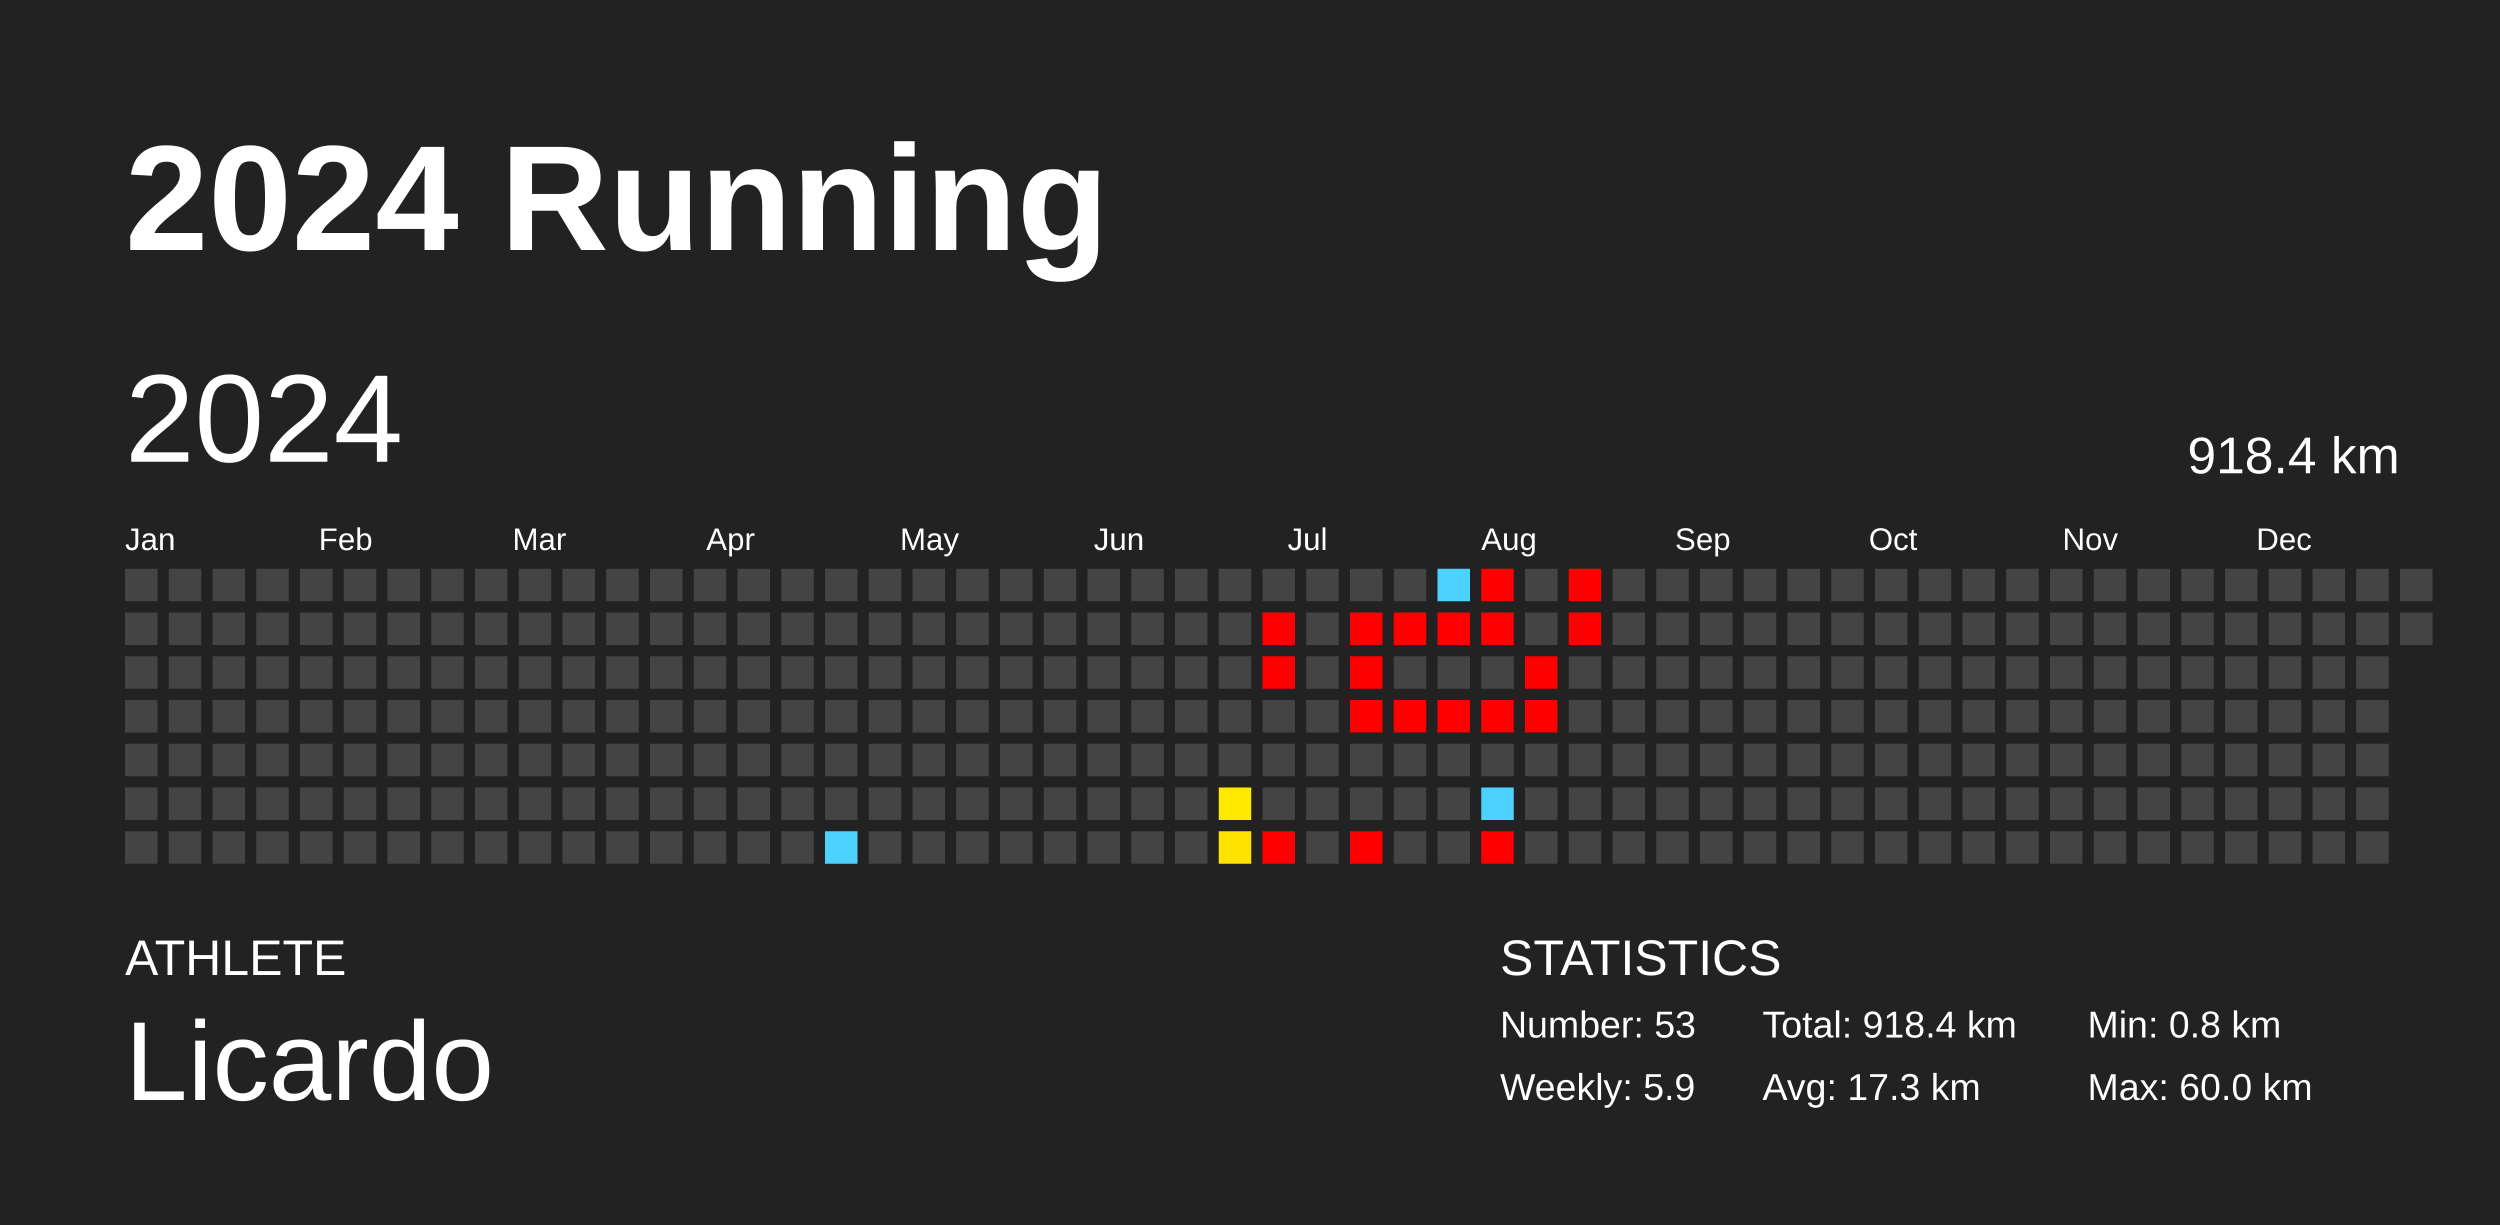
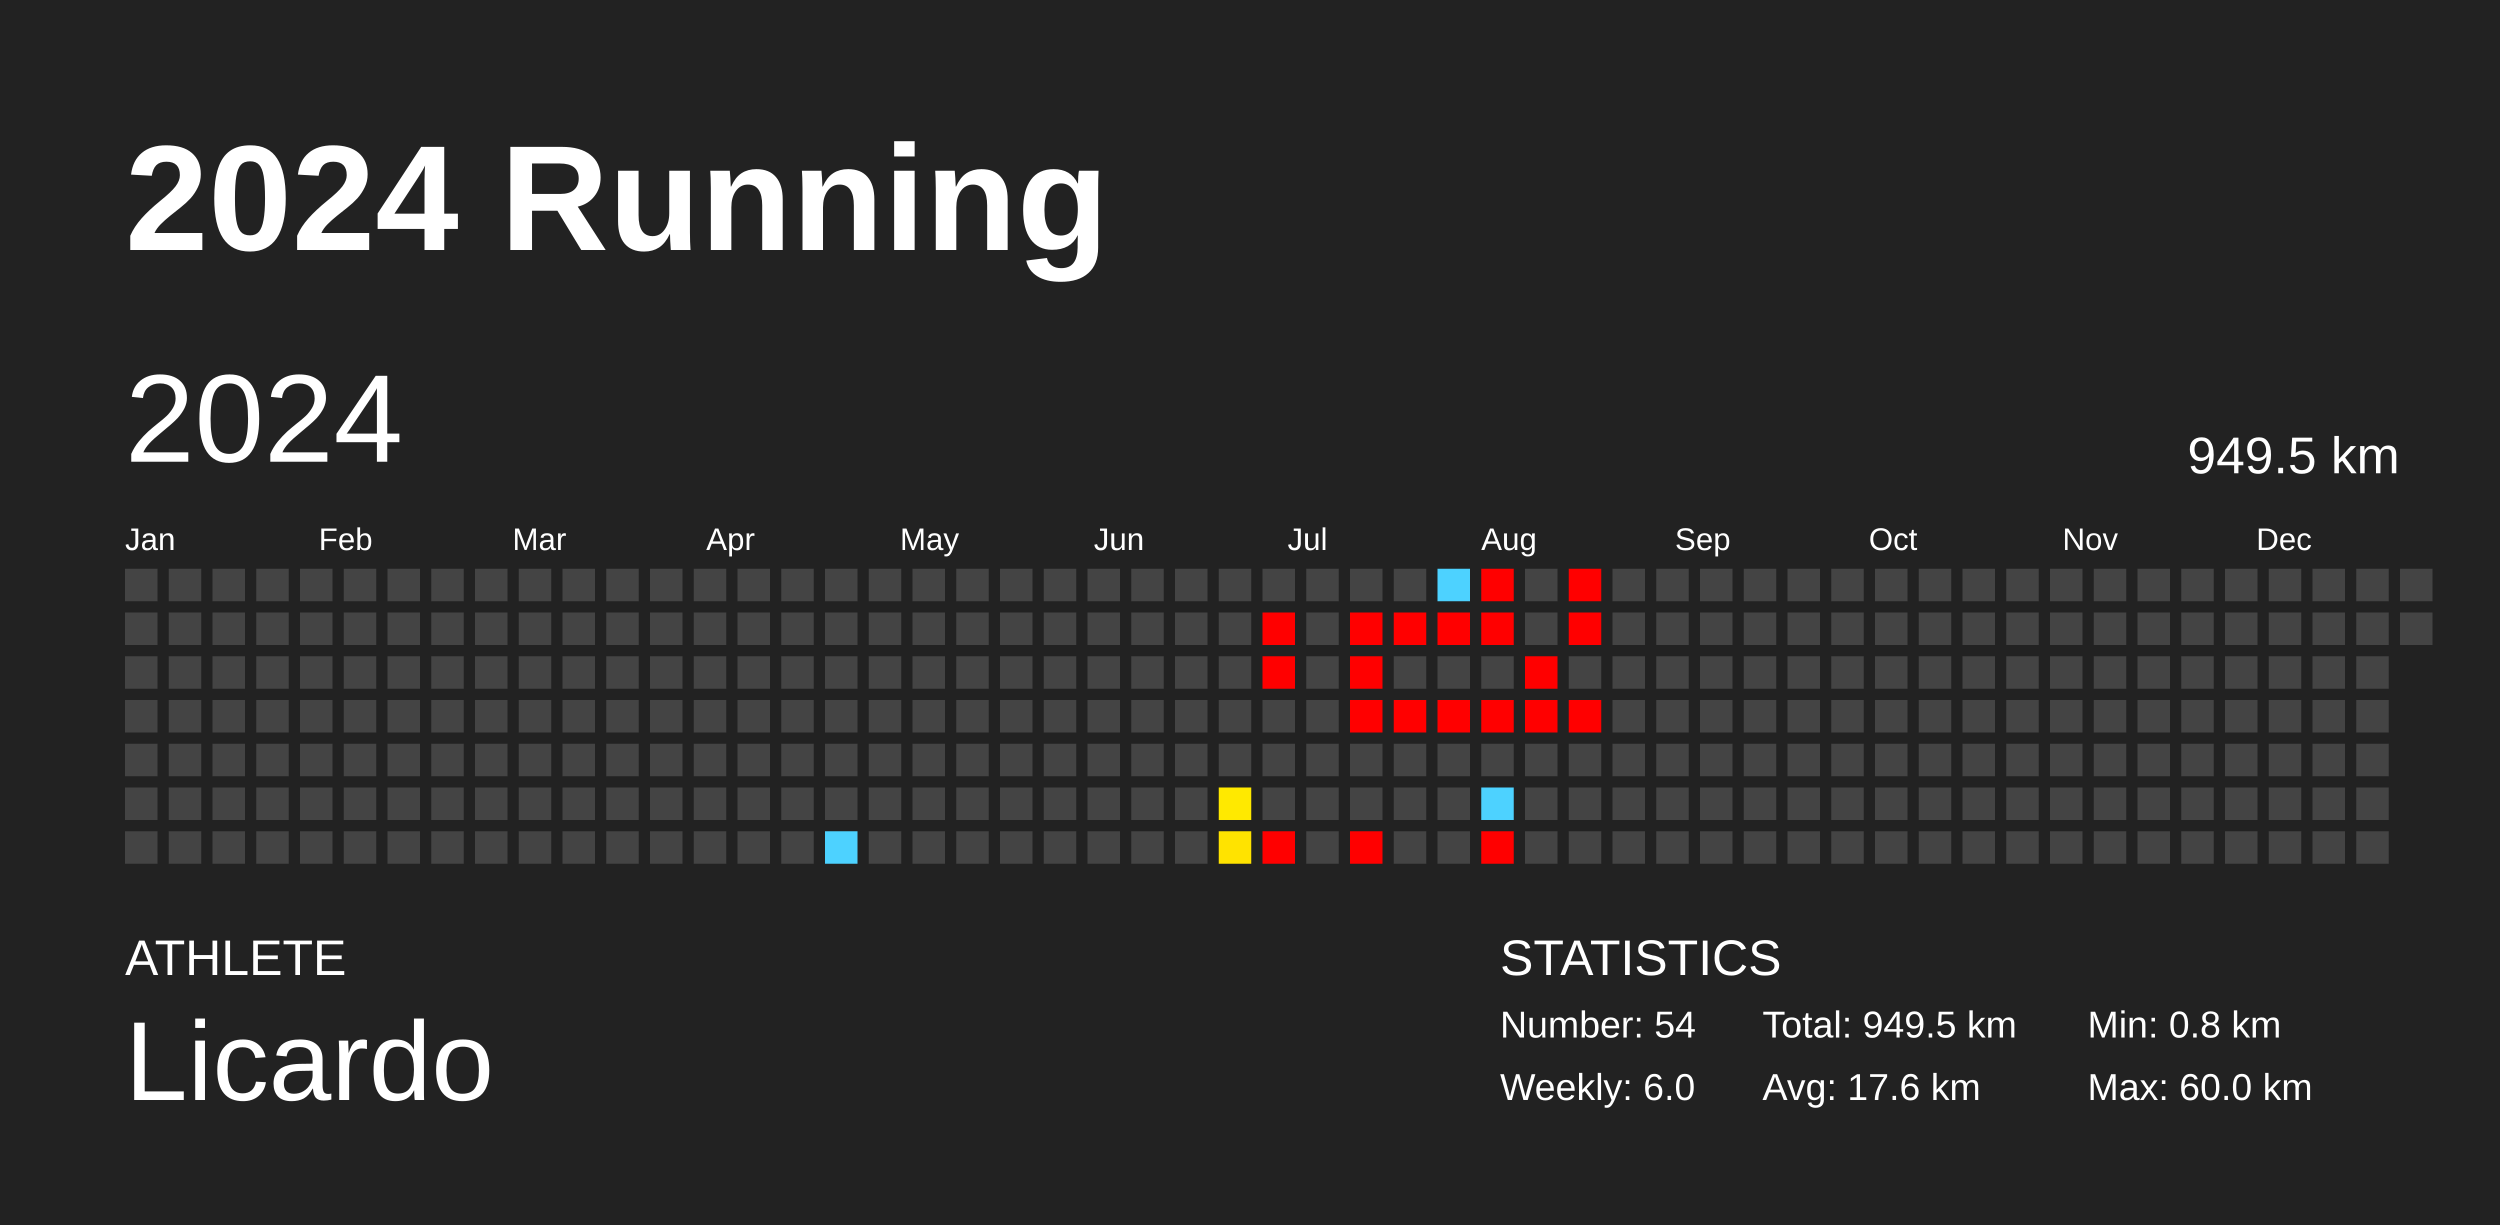
<svg xmlns="http://www.w3.org/2000/svg" baseProfile="full" height="98mm" version="1.1" viewBox="0,0,200,98" width="200mm">
  <defs />
  <rect fill="#222222" height="98" width="200" x="0" y="0" />
  <text fill="#FFFFFF" style="font-size:12px; font-family:Arial; font-weight:bold;" x="10" y="20">2024 Running</text>
  <text fill="#FFFFFF" style="font-size:4px; font-family:Arial" x="10" y="78">ATHLETE</text>
  <text fill="#FFFFFF" style="font-size:9px; font-family:Arial" x="10" y="88">Licardo</text>
  <text fill="#FFFFFF" style="font-size:4px; font-family:Arial" x="120" y="78">STATISTICS</text>
-   <text fill="#FFFFFF" style="font-size:3px; font-family:Arial" x="120" y="83">Number: 53</text>
-   <text fill="#FFFFFF" style="font-size:3px; font-family:Arial" x="120" y="88">Weekly: 5.9</text>
-   <text fill="#FFFFFF" style="font-size:3px; font-family:Arial" x="141" y="83">Total: 918.4 km</text>
-   <text fill="#FFFFFF" style="font-size:3px; font-family:Arial" x="141" y="88">Avg: 17.3 km</text>
+   <text fill="#FFFFFF" style="font-size:3px; font-family:Arial" x="120" y="83">Number: 54</text>
+   <text fill="#FFFFFF" style="font-size:3px; font-family:Arial" x="120" y="88">Weekly: 6.0</text>
+   <text fill="#FFFFFF" style="font-size:3px; font-family:Arial" x="141" y="83">Total: 949.5 km</text>
+   <text fill="#FFFFFF" style="font-size:3px; font-family:Arial" x="141" y="88">Avg: 17.6 km</text>
  <text fill="#FFFFFF" style="font-size:3px; font-family:Arial" x="167" y="83">Min: 0.8 km</text>
  <text fill="#FFFFFF" style="font-size:3px; font-family:Arial" x="167" y="88">Max: 60.0 km</text>
  <text dominant-baseline="hanging" fill="#FFFFFF" style="font-size:10.0px; font-family:Arial;" x="10" y="30">2024</text>
-   <text dominant-baseline="hanging" fill="#FFFFFF" style="font-size:4.125px; font-family:Arial;" x="175" y="35">918.4 km</text>
+   <text dominant-baseline="hanging" fill="#FFFFFF" style="font-size:4.125px; font-family:Arial;" x="175" y="35">949.5 km</text>
  <text fill="#FFFFFF" style="font-size:2.5px; font-family:Arial" x="10.0" y="44">Jan</text>
  <text fill="#FFFFFF" style="font-size:2.5px; font-family:Arial" x="25.5" y="44">Feb</text>
  <text fill="#FFFFFF" style="font-size:2.5px; font-family:Arial" x="41.0" y="44">Mar</text>
  <text fill="#FFFFFF" style="font-size:2.5px; font-family:Arial" x="56.5" y="44">Apr</text>
  <text fill="#FFFFFF" style="font-size:2.5px; font-family:Arial" x="72.0" y="44">May</text>
  <text fill="#FFFFFF" style="font-size:2.5px; font-family:Arial" x="87.5" y="44">Jun</text>
  <text fill="#FFFFFF" style="font-size:2.5px; font-family:Arial" x="103.0" y="44">Jul</text>
  <text fill="#FFFFFF" style="font-size:2.5px; font-family:Arial" x="118.5" y="44">Aug</text>
  <text fill="#FFFFFF" style="font-size:2.5px; font-family:Arial" x="134.0" y="44">Sep</text>
  <text fill="#FFFFFF" style="font-size:2.5px; font-family:Arial" x="149.5" y="44">Oct</text>
  <text fill="#FFFFFF" style="font-size:2.5px; font-family:Arial" x="165.0" y="44">Nov</text>
  <text fill="#FFFFFF" style="font-size:2.5px; font-family:Arial" x="180.5" y="44">Dec</text>
  <rect fill="#444444" height="2.6" width="2.6" x="10.0" y="45.5" />
  <rect fill="#444444" height="2.6" width="2.6" x="10.0" y="49.0" />
  <rect fill="#444444" height="2.6" width="2.6" x="10.0" y="52.5" />
  <rect fill="#444444" height="2.6" width="2.6" x="10.0" y="56.0" />
  <rect fill="#444444" height="2.6" width="2.6" x="10.0" y="59.5" />
  <rect fill="#444444" height="2.6" width="2.6" x="10.0" y="63.0" />
  <rect fill="#444444" height="2.6" width="2.6" x="10.0" y="66.5" />
  <rect fill="#444444" height="2.6" width="2.6" x="13.5" y="45.5" />
  <rect fill="#444444" height="2.6" width="2.6" x="13.5" y="49.0" />
  <rect fill="#444444" height="2.6" width="2.6" x="13.5" y="52.5" />
  <rect fill="#444444" height="2.6" width="2.6" x="13.5" y="56.0" />
  <rect fill="#444444" height="2.6" width="2.6" x="13.5" y="59.5" />
  <rect fill="#444444" height="2.6" width="2.6" x="13.5" y="63.0" />
  <rect fill="#444444" height="2.6" width="2.6" x="13.5" y="66.5" />
  <rect fill="#444444" height="2.6" width="2.6" x="17.0" y="45.5" />
  <rect fill="#444444" height="2.6" width="2.6" x="17.0" y="49.0" />
  <rect fill="#444444" height="2.6" width="2.6" x="17.0" y="52.5" />
  <rect fill="#444444" height="2.6" width="2.6" x="17.0" y="56.0" />
  <rect fill="#444444" height="2.6" width="2.6" x="17.0" y="59.5" />
  <rect fill="#444444" height="2.6" width="2.6" x="17.0" y="63.0" />
  <rect fill="#444444" height="2.6" width="2.6" x="17.0" y="66.5" />
  <rect fill="#444444" height="2.6" width="2.6" x="20.5" y="45.5" />
  <rect fill="#444444" height="2.6" width="2.6" x="20.5" y="49.0" />
  <rect fill="#444444" height="2.6" width="2.6" x="20.5" y="52.5" />
  <rect fill="#444444" height="2.6" width="2.6" x="20.5" y="56.0" />
  <rect fill="#444444" height="2.6" width="2.6" x="20.5" y="59.5" />
  <rect fill="#444444" height="2.6" width="2.6" x="20.5" y="63.0" />
  <rect fill="#444444" height="2.6" width="2.6" x="20.5" y="66.5" />
  <rect fill="#444444" height="2.6" width="2.6" x="24.0" y="45.5" />
  <rect fill="#444444" height="2.6" width="2.6" x="24.0" y="49.0" />
  <rect fill="#444444" height="2.6" width="2.6" x="24.0" y="52.5" />
  <rect fill="#444444" height="2.6" width="2.6" x="24.0" y="56.0" />
  <rect fill="#444444" height="2.6" width="2.6" x="24.0" y="59.5" />
  <rect fill="#444444" height="2.6" width="2.6" x="24.0" y="63.0" />
  <rect fill="#444444" height="2.6" width="2.6" x="24.0" y="66.5" />
  <rect fill="#444444" height="2.6" width="2.6" x="27.5" y="45.5" />
  <rect fill="#444444" height="2.6" width="2.6" x="27.5" y="49.0" />
  <rect fill="#444444" height="2.6" width="2.6" x="27.5" y="52.5" />
  <rect fill="#444444" height="2.6" width="2.6" x="27.5" y="56.0" />
  <rect fill="#444444" height="2.6" width="2.6" x="27.5" y="59.5" />
  <rect fill="#444444" height="2.6" width="2.6" x="27.5" y="63.0" />
  <rect fill="#444444" height="2.6" width="2.6" x="27.5" y="66.5" />
  <rect fill="#444444" height="2.6" width="2.6" x="31.0" y="45.5" />
  <rect fill="#444444" height="2.6" width="2.6" x="31.0" y="49.0" />
  <rect fill="#444444" height="2.6" width="2.6" x="31.0" y="52.5" />
  <rect fill="#444444" height="2.6" width="2.6" x="31.0" y="56.0" />
  <rect fill="#444444" height="2.6" width="2.6" x="31.0" y="59.5" />
  <rect fill="#444444" height="2.6" width="2.6" x="31.0" y="63.0" />
  <rect fill="#444444" height="2.6" width="2.6" x="31.0" y="66.5" />
  <rect fill="#444444" height="2.6" width="2.6" x="34.5" y="45.5" />
  <rect fill="#444444" height="2.6" width="2.6" x="34.5" y="49.0" />
  <rect fill="#444444" height="2.6" width="2.6" x="34.5" y="52.5" />
  <rect fill="#444444" height="2.6" width="2.6" x="34.5" y="56.0" />
  <rect fill="#444444" height="2.6" width="2.6" x="34.5" y="59.5" />
  <rect fill="#444444" height="2.6" width="2.6" x="34.5" y="63.0" />
  <rect fill="#444444" height="2.6" width="2.6" x="34.5" y="66.5" />
  <rect fill="#444444" height="2.6" width="2.6" x="38.0" y="45.5" />
  <rect fill="#444444" height="2.6" width="2.6" x="38.0" y="49.0" />
  <rect fill="#444444" height="2.6" width="2.6" x="38.0" y="52.5" />
  <rect fill="#444444" height="2.6" width="2.6" x="38.0" y="56.0" />
  <rect fill="#444444" height="2.6" width="2.6" x="38.0" y="59.5" />
  <rect fill="#444444" height="2.6" width="2.6" x="38.0" y="63.0" />
  <rect fill="#444444" height="2.6" width="2.6" x="38.0" y="66.5" />
  <rect fill="#444444" height="2.6" width="2.6" x="41.5" y="45.5" />
  <rect fill="#444444" height="2.6" width="2.6" x="41.5" y="49.0" />
  <rect fill="#444444" height="2.6" width="2.6" x="41.5" y="52.5" />
  <rect fill="#444444" height="2.6" width="2.6" x="41.5" y="56.0" />
  <rect fill="#444444" height="2.6" width="2.6" x="41.5" y="59.5" />
  <rect fill="#444444" height="2.6" width="2.6" x="41.5" y="63.0" />
  <rect fill="#444444" height="2.6" width="2.6" x="41.5" y="66.5" />
  <rect fill="#444444" height="2.6" width="2.6" x="45.0" y="45.5" />
  <rect fill="#444444" height="2.6" width="2.6" x="45.0" y="49.0" />
  <rect fill="#444444" height="2.6" width="2.6" x="45.0" y="52.5" />
  <rect fill="#444444" height="2.6" width="2.6" x="45.0" y="56.0" />
  <rect fill="#444444" height="2.6" width="2.6" x="45.0" y="59.5" />
  <rect fill="#444444" height="2.6" width="2.6" x="45.0" y="63.0" />
  <rect fill="#444444" height="2.6" width="2.6" x="45.0" y="66.5" />
  <rect fill="#444444" height="2.6" width="2.6" x="48.5" y="45.5" />
  <rect fill="#444444" height="2.6" width="2.6" x="48.5" y="49.0" />
  <rect fill="#444444" height="2.6" width="2.6" x="48.5" y="52.5" />
  <rect fill="#444444" height="2.6" width="2.6" x="48.5" y="56.0" />
  <rect fill="#444444" height="2.6" width="2.6" x="48.5" y="59.5" />
  <rect fill="#444444" height="2.6" width="2.6" x="48.5" y="63.0" />
  <rect fill="#444444" height="2.6" width="2.6" x="48.5" y="66.5" />
  <rect fill="#444444" height="2.6" width="2.6" x="52.0" y="45.5" />
  <rect fill="#444444" height="2.6" width="2.6" x="52.0" y="49.0" />
  <rect fill="#444444" height="2.6" width="2.6" x="52.0" y="52.5" />
  <rect fill="#444444" height="2.6" width="2.6" x="52.0" y="56.0" />
  <rect fill="#444444" height="2.6" width="2.6" x="52.0" y="59.5" />
  <rect fill="#444444" height="2.6" width="2.6" x="52.0" y="63.0" />
  <rect fill="#444444" height="2.6" width="2.6" x="52.0" y="66.5" />
  <rect fill="#444444" height="2.6" width="2.6" x="55.5" y="45.5" />
  <rect fill="#444444" height="2.6" width="2.6" x="55.5" y="49.0" />
  <rect fill="#444444" height="2.6" width="2.6" x="55.5" y="52.5" />
  <rect fill="#444444" height="2.6" width="2.6" x="55.5" y="56.0" />
  <rect fill="#444444" height="2.6" width="2.6" x="55.5" y="59.5" />
  <rect fill="#444444" height="2.6" width="2.6" x="55.5" y="63.0" />
  <rect fill="#444444" height="2.6" width="2.6" x="55.5" y="66.5" />
  <rect fill="#444444" height="2.6" width="2.6" x="59.0" y="45.5" />
  <rect fill="#444444" height="2.6" width="2.6" x="59.0" y="49.0" />
  <rect fill="#444444" height="2.6" width="2.6" x="59.0" y="52.5" />
  <rect fill="#444444" height="2.6" width="2.6" x="59.0" y="56.0" />
  <rect fill="#444444" height="2.6" width="2.6" x="59.0" y="59.5" />
  <rect fill="#444444" height="2.6" width="2.6" x="59.0" y="63.0" />
  <rect fill="#444444" height="2.6" width="2.6" x="59.0" y="66.5" />
  <rect fill="#444444" height="2.6" width="2.6" x="62.5" y="45.5" />
  <rect fill="#444444" height="2.6" width="2.6" x="62.5" y="49.0" />
  <rect fill="#444444" height="2.6" width="2.6" x="62.5" y="52.5" />
  <rect fill="#444444" height="2.6" width="2.6" x="62.5" y="56.0" />
  <rect fill="#444444" height="2.6" width="2.6" x="62.5" y="59.5" />
  <rect fill="#444444" height="2.6" width="2.6" x="62.5" y="63.0" />
  <rect fill="#444444" height="2.6" width="2.6" x="62.5" y="66.5" />
  <rect fill="#444444" height="2.6" width="2.6" x="66.0" y="45.5" />
  <rect fill="#444444" height="2.6" width="2.6" x="66.0" y="49.0" />
  <rect fill="#444444" height="2.6" width="2.6" x="66.0" y="52.5" />
  <rect fill="#444444" height="2.6" width="2.6" x="66.0" y="56.0" />
  <rect fill="#444444" height="2.6" width="2.6" x="66.0" y="59.5" />
  <rect fill="#444444" height="2.6" width="2.6" x="66.0" y="63.0" />
  <rect fill="#4dd2ff" height="2.6" width="2.6" x="66.0" y="66.5" />
  <rect fill="#444444" height="2.6" width="2.6" x="69.5" y="45.5" />
  <rect fill="#444444" height="2.6" width="2.6" x="69.5" y="49.0" />
  <rect fill="#444444" height="2.6" width="2.6" x="69.5" y="52.5" />
  <rect fill="#444444" height="2.6" width="2.6" x="69.5" y="56.0" />
  <rect fill="#444444" height="2.6" width="2.6" x="69.5" y="59.5" />
  <rect fill="#444444" height="2.6" width="2.6" x="69.5" y="63.0" />
  <rect fill="#444444" height="2.6" width="2.6" x="69.5" y="66.5" />
  <rect fill="#444444" height="2.6" width="2.6" x="73.0" y="45.5" />
  <rect fill="#444444" height="2.6" width="2.6" x="73.0" y="49.0" />
  <rect fill="#444444" height="2.6" width="2.6" x="73.0" y="52.5" />
  <rect fill="#444444" height="2.6" width="2.6" x="73.0" y="56.0" />
  <rect fill="#444444" height="2.6" width="2.6" x="73.0" y="59.5" />
  <rect fill="#444444" height="2.6" width="2.6" x="73.0" y="63.0" />
  <rect fill="#444444" height="2.6" width="2.6" x="73.0" y="66.5" />
  <rect fill="#444444" height="2.6" width="2.6" x="76.5" y="45.5" />
  <rect fill="#444444" height="2.6" width="2.6" x="76.5" y="49.0" />
  <rect fill="#444444" height="2.6" width="2.6" x="76.5" y="52.5" />
  <rect fill="#444444" height="2.6" width="2.6" x="76.5" y="56.0" />
  <rect fill="#444444" height="2.6" width="2.6" x="76.5" y="59.5" />
  <rect fill="#444444" height="2.6" width="2.6" x="76.5" y="63.0" />
  <rect fill="#444444" height="2.6" width="2.6" x="76.5" y="66.5" />
  <rect fill="#444444" height="2.6" width="2.6" x="80.0" y="45.5" />
  <rect fill="#444444" height="2.6" width="2.6" x="80.0" y="49.0" />
  <rect fill="#444444" height="2.6" width="2.6" x="80.0" y="52.5" />
  <rect fill="#444444" height="2.6" width="2.6" x="80.0" y="56.0" />
  <rect fill="#444444" height="2.6" width="2.6" x="80.0" y="59.5" />
  <rect fill="#444444" height="2.6" width="2.6" x="80.0" y="63.0" />
  <rect fill="#444444" height="2.6" width="2.6" x="80.0" y="66.5" />
  <rect fill="#444444" height="2.6" width="2.6" x="83.5" y="45.5" />
  <rect fill="#444444" height="2.6" width="2.6" x="83.5" y="49.0" />
  <rect fill="#444444" height="2.6" width="2.6" x="83.5" y="52.5" />
  <rect fill="#444444" height="2.6" width="2.6" x="83.5" y="56.0" />
  <rect fill="#444444" height="2.6" width="2.6" x="83.5" y="59.5" />
  <rect fill="#444444" height="2.6" width="2.6" x="83.5" y="63.0" />
  <rect fill="#444444" height="2.6" width="2.6" x="83.5" y="66.5" />
  <rect fill="#444444" height="2.6" width="2.6" x="87.0" y="45.5" />
  <rect fill="#444444" height="2.6" width="2.6" x="87.0" y="49.0" />
  <rect fill="#444444" height="2.6" width="2.6" x="87.0" y="52.5" />
  <rect fill="#444444" height="2.6" width="2.6" x="87.0" y="56.0" />
  <rect fill="#444444" height="2.6" width="2.6" x="87.0" y="59.5" />
  <rect fill="#444444" height="2.6" width="2.6" x="87.0" y="63.0" />
  <rect fill="#444444" height="2.6" width="2.6" x="87.0" y="66.5" />
  <rect fill="#444444" height="2.6" width="2.6" x="90.5" y="45.5" />
  <rect fill="#444444" height="2.6" width="2.6" x="90.5" y="49.0" />
  <rect fill="#444444" height="2.6" width="2.6" x="90.5" y="52.5" />
  <rect fill="#444444" height="2.6" width="2.6" x="90.5" y="56.0" />
  <rect fill="#444444" height="2.6" width="2.6" x="90.5" y="59.5" />
  <rect fill="#444444" height="2.6" width="2.6" x="90.5" y="63.0" />
  <rect fill="#444444" height="2.6" width="2.6" x="90.5" y="66.5" />
  <rect fill="#444444" height="2.6" width="2.6" x="94.0" y="45.5" />
  <rect fill="#444444" height="2.6" width="2.6" x="94.0" y="49.0" />
  <rect fill="#444444" height="2.6" width="2.6" x="94.0" y="52.5" />
  <rect fill="#444444" height="2.6" width="2.6" x="94.0" y="56.0" />
  <rect fill="#444444" height="2.6" width="2.6" x="94.0" y="59.5" />
  <rect fill="#444444" height="2.6" width="2.6" x="94.0" y="63.0" />
  <rect fill="#444444" height="2.6" width="2.6" x="94.0" y="66.5" />
  <rect fill="#444444" height="2.6" width="2.6" x="97.5" y="45.5" />
  <rect fill="#444444" height="2.6" width="2.6" x="97.5" y="49.0" />
  <rect fill="#444444" height="2.6" width="2.6" x="97.5" y="52.5" />
  <rect fill="#444444" height="2.6" width="2.6" x="97.5" y="56.0" />
  <rect fill="#444444" height="2.6" width="2.6" x="97.5" y="59.5" />
  <rect fill="#ffe900" height="2.6" width="2.6" x="97.5" y="63.0" />
  <rect fill="#ffe300" height="2.6" width="2.6" x="97.5" y="66.5" />
  <rect fill="#444444" height="2.6" width="2.6" x="101.0" y="45.5" />
  <rect fill="red" height="2.6" width="2.6" x="101.0" y="49.0" />
  <rect fill="red" height="2.6" width="2.6" x="101.0" y="52.5" />
  <rect fill="#444444" height="2.6" width="2.6" x="101.0" y="56.0" />
  <rect fill="#444444" height="2.6" width="2.6" x="101.0" y="59.5" />
  <rect fill="#444444" height="2.6" width="2.6" x="101.0" y="63.0" />
  <rect fill="red" height="2.6" width="2.6" x="101.0" y="66.5" />
  <rect fill="#444444" height="2.6" width="2.6" x="104.5" y="45.5" />
  <rect fill="#444444" height="2.6" width="2.6" x="104.5" y="49.0" />
  <rect fill="#444444" height="2.6" width="2.6" x="104.5" y="52.5" />
  <rect fill="#444444" height="2.6" width="2.6" x="104.5" y="56.0" />
  <rect fill="#444444" height="2.6" width="2.6" x="104.5" y="59.5" />
  <rect fill="#444444" height="2.6" width="2.6" x="104.5" y="63.0" />
  <rect fill="#444444" height="2.6" width="2.6" x="104.5" y="66.5" />
  <rect fill="#444444" height="2.6" width="2.6" x="108.0" y="45.5" />
  <rect fill="red" height="2.6" width="2.6" x="108.0" y="49.0" />
  <rect fill="red" height="2.6" width="2.6" x="108.0" y="52.5" />
  <rect fill="red" height="2.6" width="2.6" x="108.0" y="56.0" />
  <rect fill="#444444" height="2.6" width="2.6" x="108.0" y="59.5" />
  <rect fill="#444444" height="2.6" width="2.6" x="108.0" y="63.0" />
  <rect fill="red" height="2.6" width="2.6" x="108.0" y="66.5" />
  <rect fill="#444444" height="2.6" width="2.6" x="111.5" y="45.5" />
  <rect fill="red" height="2.6" width="2.6" x="111.5" y="49.0" />
  <rect fill="#444444" height="2.6" width="2.6" x="111.5" y="52.5" />
  <rect fill="red" height="2.6" width="2.6" x="111.5" y="56.0" />
  <rect fill="#444444" height="2.6" width="2.6" x="111.5" y="59.5" />
  <rect fill="#444444" height="2.6" width="2.6" x="111.5" y="63.0" />
  <rect fill="#444444" height="2.6" width="2.6" x="111.5" y="66.5" />
  <rect fill="#4dd2ff" height="2.6" width="2.6" x="115.0" y="45.5" />
  <rect fill="red" height="2.6" width="2.6" x="115.0" y="49.0" />
  <rect fill="#444444" height="2.6" width="2.6" x="115.0" y="52.5" />
  <rect fill="red" height="2.6" width="2.6" x="115.0" y="56.0" />
  <rect fill="#444444" height="2.6" width="2.6" x="115.0" y="59.5" />
  <rect fill="#444444" height="2.6" width="2.6" x="115.0" y="63.0" />
  <rect fill="#444444" height="2.6" width="2.6" x="115.0" y="66.5" />
  <rect fill="red" height="2.6" width="2.6" x="118.5" y="45.5" />
  <rect fill="red" height="2.6" width="2.6" x="118.5" y="49.0" />
  <rect fill="#444444" height="2.6" width="2.6" x="118.5" y="52.5" />
  <rect fill="red" height="2.6" width="2.6" x="118.5" y="56.0" />
  <rect fill="#444444" height="2.6" width="2.6" x="118.5" y="59.5" />
  <rect fill="#4dd2ff" height="2.6" width="2.6" x="118.5" y="63.0" />
  <rect fill="red" height="2.6" width="2.6" x="118.5" y="66.5" />
  <rect fill="#444444" height="2.6" width="2.6" x="122.0" y="45.5" />
  <rect fill="#444444" height="2.6" width="2.6" x="122.0" y="49.0" />
  <rect fill="red" height="2.6" width="2.6" x="122.0" y="52.5" />
  <rect fill="red" height="2.6" width="2.6" x="122.0" y="56.0" />
  <rect fill="#444444" height="2.6" width="2.6" x="122.0" y="59.5" />
  <rect fill="#444444" height="2.6" width="2.6" x="122.0" y="63.0" />
  <rect fill="#444444" height="2.6" width="2.6" x="122.0" y="66.5" />
  <rect fill="red" height="2.6" width="2.6" x="125.5" y="45.5" />
  <rect fill="red" height="2.6" width="2.6" x="125.5" y="49.0" />
  <rect fill="#444444" height="2.6" width="2.6" x="125.5" y="52.5" />
-   <rect fill="#444444" height="2.6" width="2.6" x="125.5" y="56.0" />
+   <rect fill="red" height="2.6" width="2.6" x="125.5" y="56.0" />
  <rect fill="#444444" height="2.6" width="2.6" x="125.5" y="59.5" />
  <rect fill="#444444" height="2.6" width="2.6" x="125.5" y="63.0" />
  <rect fill="#444444" height="2.6" width="2.6" x="125.5" y="66.5" />
  <rect fill="#444444" height="2.6" width="2.6" x="129.0" y="45.5" />
  <rect fill="#444444" height="2.6" width="2.6" x="129.0" y="49.0" />
  <rect fill="#444444" height="2.6" width="2.6" x="129.0" y="52.5" />
  <rect fill="#444444" height="2.6" width="2.6" x="129.0" y="56.0" />
  <rect fill="#444444" height="2.6" width="2.6" x="129.0" y="59.5" />
  <rect fill="#444444" height="2.6" width="2.6" x="129.0" y="63.0" />
  <rect fill="#444444" height="2.6" width="2.6" x="129.0" y="66.5" />
  <rect fill="#444444" height="2.6" width="2.6" x="132.5" y="45.5" />
  <rect fill="#444444" height="2.6" width="2.6" x="132.5" y="49.0" />
  <rect fill="#444444" height="2.6" width="2.6" x="132.5" y="52.5" />
  <rect fill="#444444" height="2.6" width="2.6" x="132.5" y="56.0" />
  <rect fill="#444444" height="2.6" width="2.6" x="132.5" y="59.5" />
  <rect fill="#444444" height="2.6" width="2.6" x="132.5" y="63.0" />
  <rect fill="#444444" height="2.6" width="2.6" x="132.5" y="66.5" />
  <rect fill="#444444" height="2.6" width="2.6" x="136.0" y="45.5" />
  <rect fill="#444444" height="2.6" width="2.6" x="136.0" y="49.0" />
  <rect fill="#444444" height="2.6" width="2.6" x="136.0" y="52.5" />
  <rect fill="#444444" height="2.6" width="2.6" x="136.0" y="56.0" />
  <rect fill="#444444" height="2.6" width="2.6" x="136.0" y="59.5" />
  <rect fill="#444444" height="2.6" width="2.6" x="136.0" y="63.0" />
  <rect fill="#444444" height="2.6" width="2.6" x="136.0" y="66.5" />
  <rect fill="#444444" height="2.6" width="2.6" x="139.5" y="45.5" />
  <rect fill="#444444" height="2.6" width="2.6" x="139.5" y="49.0" />
  <rect fill="#444444" height="2.6" width="2.6" x="139.5" y="52.5" />
  <rect fill="#444444" height="2.6" width="2.6" x="139.5" y="56.0" />
  <rect fill="#444444" height="2.6" width="2.6" x="139.5" y="59.5" />
  <rect fill="#444444" height="2.6" width="2.6" x="139.5" y="63.0" />
  <rect fill="#444444" height="2.6" width="2.6" x="139.5" y="66.5" />
  <rect fill="#444444" height="2.6" width="2.6" x="143.0" y="45.5" />
  <rect fill="#444444" height="2.6" width="2.6" x="143.0" y="49.0" />
  <rect fill="#444444" height="2.6" width="2.6" x="143.0" y="52.5" />
  <rect fill="#444444" height="2.6" width="2.6" x="143.0" y="56.0" />
  <rect fill="#444444" height="2.6" width="2.6" x="143.0" y="59.5" />
  <rect fill="#444444" height="2.6" width="2.6" x="143.0" y="63.0" />
  <rect fill="#444444" height="2.6" width="2.6" x="143.0" y="66.5" />
  <rect fill="#444444" height="2.6" width="2.6" x="146.5" y="45.5" />
  <rect fill="#444444" height="2.6" width="2.6" x="146.5" y="49.0" />
  <rect fill="#444444" height="2.6" width="2.6" x="146.5" y="52.5" />
  <rect fill="#444444" height="2.6" width="2.6" x="146.5" y="56.0" />
  <rect fill="#444444" height="2.6" width="2.6" x="146.5" y="59.5" />
  <rect fill="#444444" height="2.6" width="2.6" x="146.5" y="63.0" />
  <rect fill="#444444" height="2.6" width="2.6" x="146.5" y="66.5" />
  <rect fill="#444444" height="2.6" width="2.6" x="150.0" y="45.5" />
  <rect fill="#444444" height="2.6" width="2.6" x="150.0" y="49.0" />
  <rect fill="#444444" height="2.6" width="2.6" x="150.0" y="52.5" />
  <rect fill="#444444" height="2.6" width="2.6" x="150.0" y="56.0" />
  <rect fill="#444444" height="2.6" width="2.6" x="150.0" y="59.5" />
  <rect fill="#444444" height="2.6" width="2.6" x="150.0" y="63.0" />
  <rect fill="#444444" height="2.6" width="2.6" x="150.0" y="66.5" />
  <rect fill="#444444" height="2.6" width="2.6" x="153.5" y="45.5" />
  <rect fill="#444444" height="2.6" width="2.6" x="153.5" y="49.0" />
  <rect fill="#444444" height="2.6" width="2.6" x="153.5" y="52.5" />
  <rect fill="#444444" height="2.6" width="2.6" x="153.5" y="56.0" />
  <rect fill="#444444" height="2.6" width="2.6" x="153.5" y="59.5" />
  <rect fill="#444444" height="2.6" width="2.6" x="153.5" y="63.0" />
  <rect fill="#444444" height="2.6" width="2.6" x="153.5" y="66.5" />
  <rect fill="#444444" height="2.6" width="2.6" x="157.0" y="45.5" />
  <rect fill="#444444" height="2.6" width="2.6" x="157.0" y="49.0" />
  <rect fill="#444444" height="2.6" width="2.6" x="157.0" y="52.5" />
  <rect fill="#444444" height="2.6" width="2.6" x="157.0" y="56.0" />
  <rect fill="#444444" height="2.6" width="2.6" x="157.0" y="59.5" />
  <rect fill="#444444" height="2.6" width="2.6" x="157.0" y="63.0" />
  <rect fill="#444444" height="2.6" width="2.6" x="157.0" y="66.5" />
  <rect fill="#444444" height="2.6" width="2.6" x="160.5" y="45.5" />
  <rect fill="#444444" height="2.6" width="2.6" x="160.5" y="49.0" />
  <rect fill="#444444" height="2.6" width="2.6" x="160.5" y="52.5" />
  <rect fill="#444444" height="2.6" width="2.6" x="160.5" y="56.0" />
  <rect fill="#444444" height="2.6" width="2.6" x="160.5" y="59.5" />
  <rect fill="#444444" height="2.6" width="2.6" x="160.5" y="63.0" />
  <rect fill="#444444" height="2.6" width="2.6" x="160.5" y="66.5" />
  <rect fill="#444444" height="2.6" width="2.6" x="164.0" y="45.5" />
  <rect fill="#444444" height="2.6" width="2.6" x="164.0" y="49.0" />
  <rect fill="#444444" height="2.6" width="2.6" x="164.0" y="52.5" />
  <rect fill="#444444" height="2.6" width="2.6" x="164.0" y="56.0" />
  <rect fill="#444444" height="2.6" width="2.6" x="164.0" y="59.5" />
  <rect fill="#444444" height="2.6" width="2.6" x="164.0" y="63.0" />
  <rect fill="#444444" height="2.6" width="2.6" x="164.0" y="66.5" />
  <rect fill="#444444" height="2.6" width="2.6" x="167.5" y="45.5" />
  <rect fill="#444444" height="2.6" width="2.6" x="167.5" y="49.0" />
  <rect fill="#444444" height="2.6" width="2.6" x="167.5" y="52.5" />
  <rect fill="#444444" height="2.6" width="2.6" x="167.5" y="56.0" />
  <rect fill="#444444" height="2.6" width="2.6" x="167.5" y="59.5" />
  <rect fill="#444444" height="2.6" width="2.6" x="167.5" y="63.0" />
  <rect fill="#444444" height="2.6" width="2.6" x="167.5" y="66.5" />
  <rect fill="#444444" height="2.6" width="2.6" x="171.0" y="45.5" />
  <rect fill="#444444" height="2.6" width="2.6" x="171.0" y="49.0" />
  <rect fill="#444444" height="2.6" width="2.6" x="171.0" y="52.5" />
  <rect fill="#444444" height="2.6" width="2.6" x="171.0" y="56.0" />
  <rect fill="#444444" height="2.6" width="2.6" x="171.0" y="59.5" />
  <rect fill="#444444" height="2.6" width="2.6" x="171.0" y="63.0" />
  <rect fill="#444444" height="2.6" width="2.6" x="171.0" y="66.5" />
  <rect fill="#444444" height="2.6" width="2.6" x="174.5" y="45.5" />
  <rect fill="#444444" height="2.6" width="2.6" x="174.5" y="49.0" />
  <rect fill="#444444" height="2.6" width="2.6" x="174.5" y="52.5" />
  <rect fill="#444444" height="2.6" width="2.6" x="174.5" y="56.0" />
  <rect fill="#444444" height="2.6" width="2.6" x="174.5" y="59.5" />
  <rect fill="#444444" height="2.6" width="2.6" x="174.5" y="63.0" />
  <rect fill="#444444" height="2.6" width="2.6" x="174.5" y="66.5" />
  <rect fill="#444444" height="2.6" width="2.6" x="178.0" y="45.5" />
  <rect fill="#444444" height="2.6" width="2.6" x="178.0" y="49.0" />
  <rect fill="#444444" height="2.6" width="2.6" x="178.0" y="52.5" />
  <rect fill="#444444" height="2.6" width="2.6" x="178.0" y="56.0" />
  <rect fill="#444444" height="2.6" width="2.6" x="178.0" y="59.5" />
  <rect fill="#444444" height="2.6" width="2.6" x="178.0" y="63.0" />
  <rect fill="#444444" height="2.6" width="2.6" x="178.0" y="66.5" />
  <rect fill="#444444" height="2.6" width="2.6" x="181.5" y="45.5" />
  <rect fill="#444444" height="2.6" width="2.6" x="181.5" y="49.0" />
  <rect fill="#444444" height="2.6" width="2.6" x="181.5" y="52.5" />
  <rect fill="#444444" height="2.6" width="2.6" x="181.5" y="56.0" />
  <rect fill="#444444" height="2.6" width="2.6" x="181.5" y="59.5" />
  <rect fill="#444444" height="2.6" width="2.6" x="181.5" y="63.0" />
  <rect fill="#444444" height="2.6" width="2.6" x="181.5" y="66.5" />
  <rect fill="#444444" height="2.6" width="2.6" x="185.0" y="45.5" />
  <rect fill="#444444" height="2.6" width="2.6" x="185.0" y="49.0" />
  <rect fill="#444444" height="2.6" width="2.6" x="185.0" y="52.5" />
  <rect fill="#444444" height="2.6" width="2.6" x="185.0" y="56.0" />
  <rect fill="#444444" height="2.6" width="2.6" x="185.0" y="59.5" />
  <rect fill="#444444" height="2.6" width="2.6" x="185.0" y="63.0" />
  <rect fill="#444444" height="2.6" width="2.6" x="185.0" y="66.5" />
  <rect fill="#444444" height="2.6" width="2.6" x="188.5" y="45.5" />
  <rect fill="#444444" height="2.6" width="2.6" x="188.5" y="49.0" />
  <rect fill="#444444" height="2.6" width="2.6" x="188.5" y="52.5" />
  <rect fill="#444444" height="2.6" width="2.6" x="188.5" y="56.0" />
  <rect fill="#444444" height="2.6" width="2.6" x="188.5" y="59.5" />
  <rect fill="#444444" height="2.6" width="2.6" x="188.5" y="63.0" />
  <rect fill="#444444" height="2.6" width="2.6" x="188.5" y="66.5" />
  <rect fill="#444444" height="2.6" width="2.6" x="192.0" y="45.5" />
  <rect fill="#444444" height="2.6" width="2.6" x="192.0" y="49.0" />
</svg>
